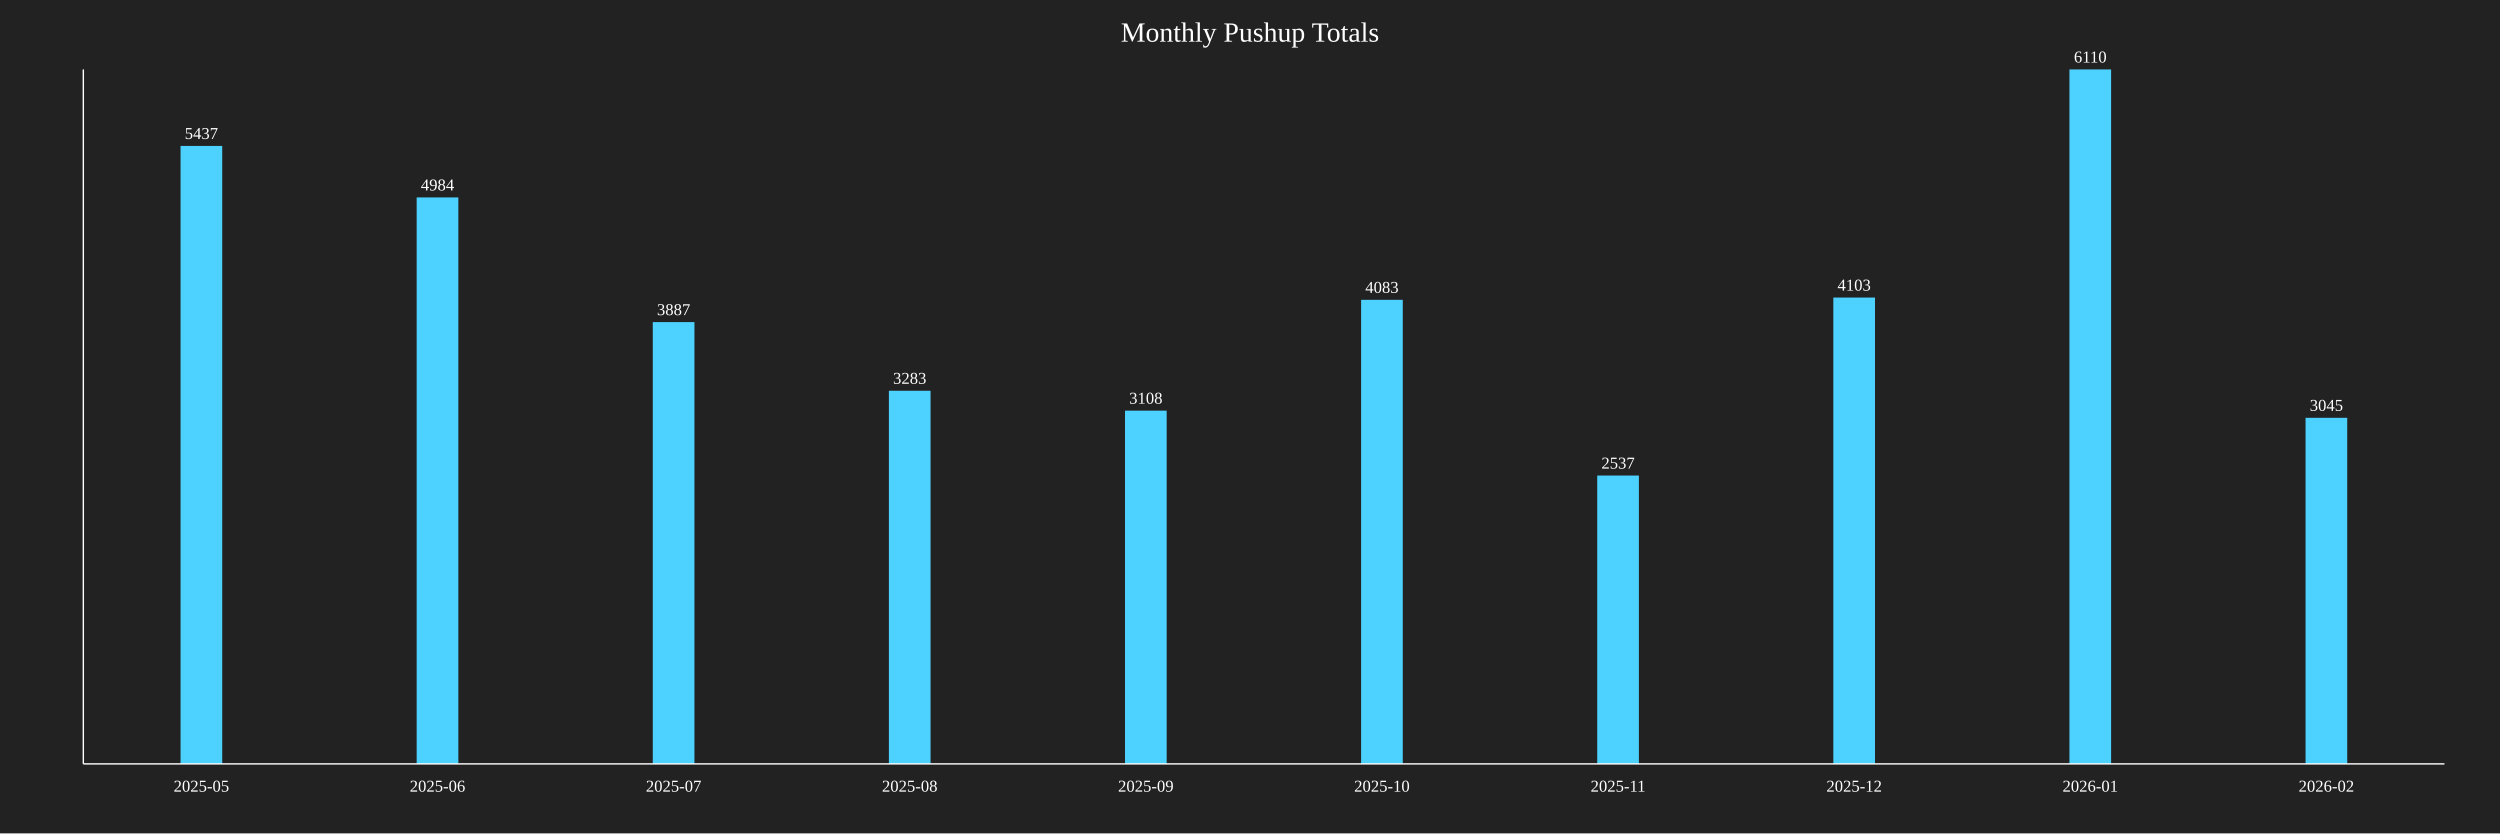
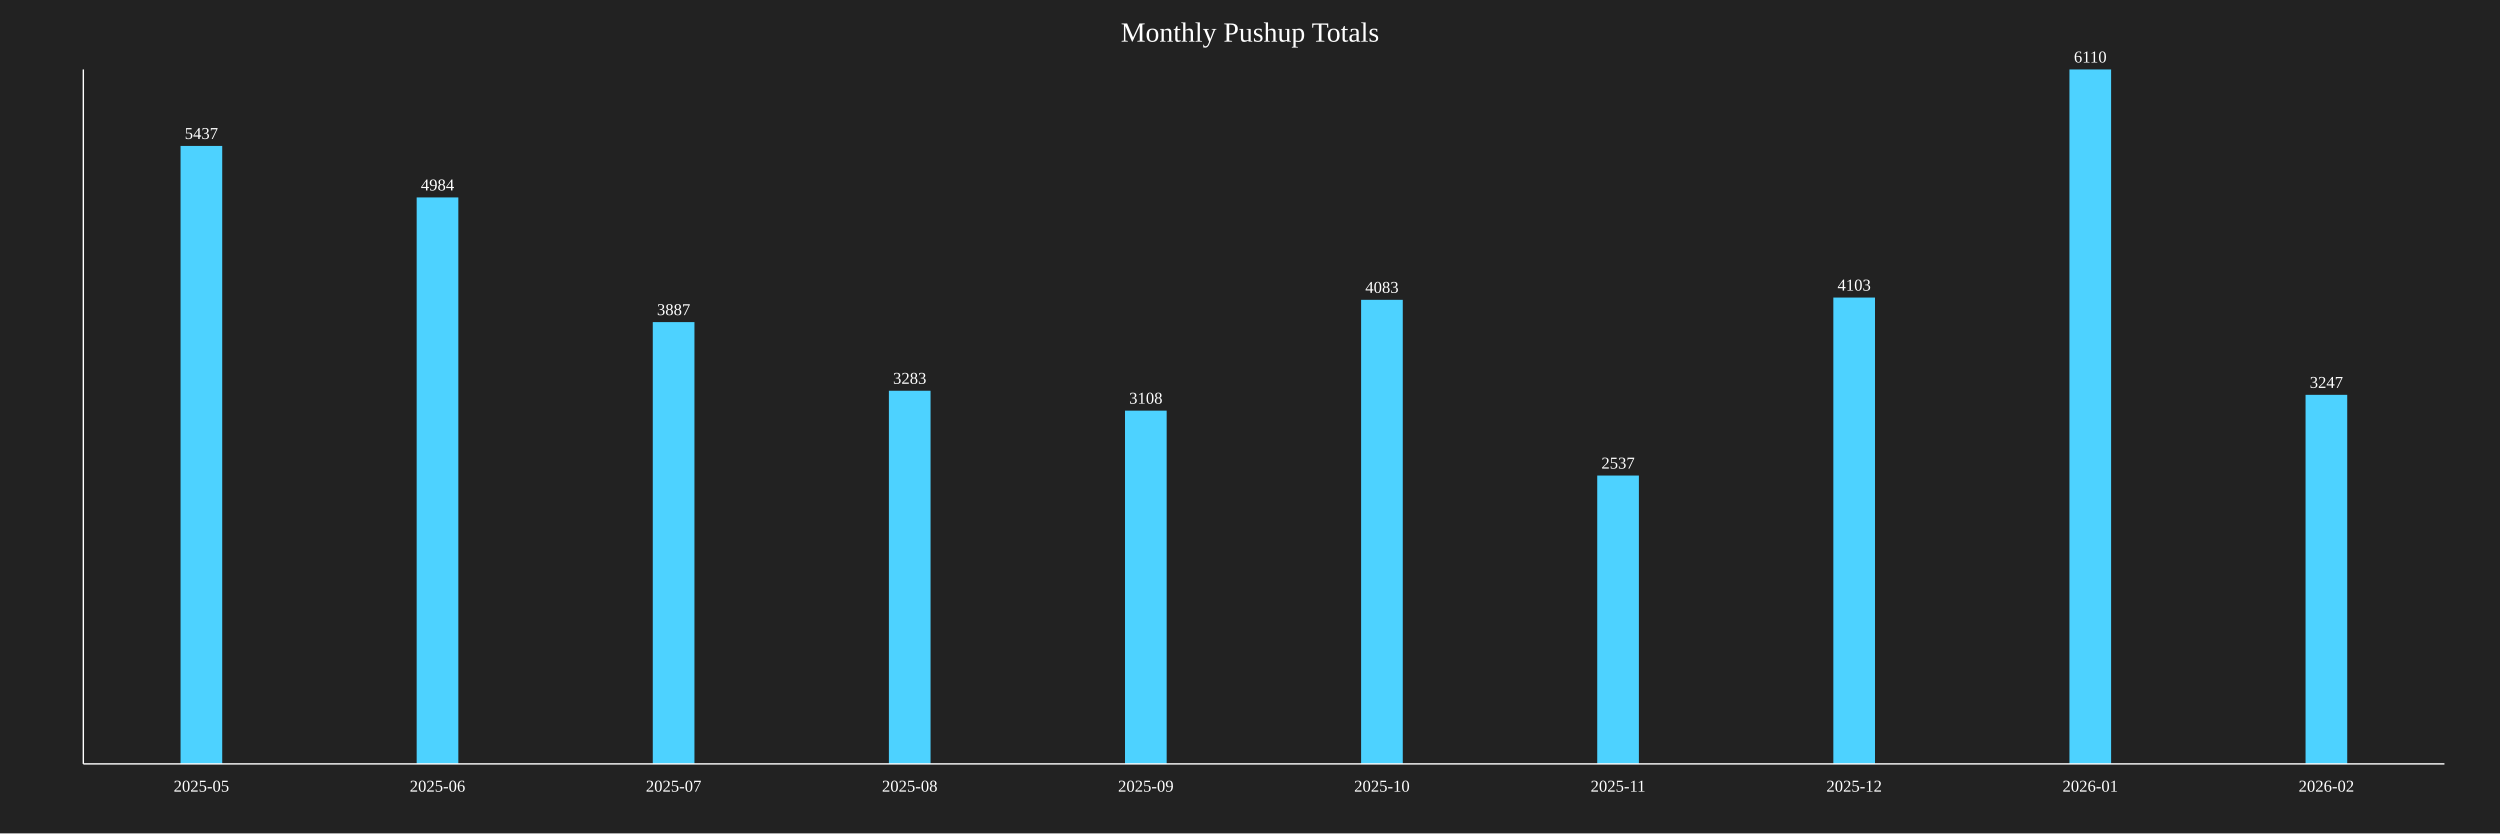
<svg xmlns="http://www.w3.org/2000/svg" baseProfile="full" height="600" version="1.1" width="1800">
  <defs />
  <rect fill="#222222" height="100%" width="100%" x="0" y="0" />
  <text fill="white" font-size="20" text-anchor="middle" x="900.0" y="30">Monthly Pushup Totals</text>
  <rect fill="#4DD2FF" height="444.926" width="30" x="130.0" y="105.074" />
  <text fill="white" font-size="12" text-anchor="middle" x="145.0" y="100.074">5437</text>
  <text fill="white" font-size="12" text-anchor="middle" x="145.0" y="570">2025-05</text>
  <rect fill="#4DD2FF" height="407.856" width="30" x="300.0" y="142.144" />
  <text fill="white" font-size="12" text-anchor="middle" x="315.0" y="137.144">4984</text>
  <text fill="white" font-size="12" text-anchor="middle" x="315.0" y="570">2025-06</text>
  <rect fill="#4DD2FF" height="318.085" width="30" x="470.0" y="231.915" />
  <text fill="white" font-size="12" text-anchor="middle" x="485.0" y="226.915">3887</text>
  <text fill="white" font-size="12" text-anchor="middle" x="485.0" y="570">2025-07</text>
  <rect fill="#4DD2FF" height="268.658" width="30" x="640.0" y="281.342" />
  <text fill="white" font-size="12" text-anchor="middle" x="655.0" y="276.342">3283</text>
  <text fill="white" font-size="12" text-anchor="middle" x="655.0" y="570">2025-08</text>
  <rect fill="#4DD2FF" height="254.337" width="30" x="810.0" y="295.663" />
  <text fill="white" font-size="12" text-anchor="middle" x="825.0" y="290.663">3108</text>
  <text fill="white" font-size="12" text-anchor="middle" x="825.0" y="570">2025-09</text>
  <rect fill="#4DD2FF" height="334.124" width="30" x="980.0" y="215.876" />
  <text fill="white" font-size="12" text-anchor="middle" x="995.0" y="210.876">4083</text>
  <text fill="white" font-size="12" text-anchor="middle" x="995.0" y="570">2025-10</text>
  <rect fill="#4DD2FF" height="207.61" width="30" x="1150.0" y="342.39" />
  <text fill="white" font-size="12" text-anchor="middle" x="1165.0" y="337.39">2537</text>
  <text fill="white" font-size="12" text-anchor="middle" x="1165.0" y="570">2025-11</text>
  <rect fill="#4DD2FF" height="335.761" width="30" x="1320.0" y="214.239" />
  <text fill="white" font-size="12" text-anchor="middle" x="1335.0" y="209.239">4103</text>
  <text fill="white" font-size="12" text-anchor="middle" x="1335.0" y="570">2025-12</text>
  <rect fill="#4DD2FF" height="500.0" width="30" x="1490.0" y="50.0" />
  <text fill="white" font-size="12" text-anchor="middle" x="1505.0" y="45.0">6110</text>
  <text fill="white" font-size="12" text-anchor="middle" x="1505.0" y="570">2026-01</text>
-   <rect fill="#4DD2FF" height="249.182" width="30" x="1660.0" y="300.818" />
-   <text fill="white" font-size="12" text-anchor="middle" x="1675.0" y="295.818">3045</text>
+   <rect fill="#4DD2FF" height="265.712" width="30" x="1660.0" y="284.288" />
+   <text fill="white" font-size="12" text-anchor="middle" x="1675.0" y="279.288">3247</text>
  <text fill="white" font-size="12" text-anchor="middle" x="1675.0" y="570">2026-02</text>
  <line stroke="white" x1="60" x2="60" y1="50" y2="550" />
  <line stroke="white" x1="60" x2="1760" y1="550" y2="550" />
</svg>
